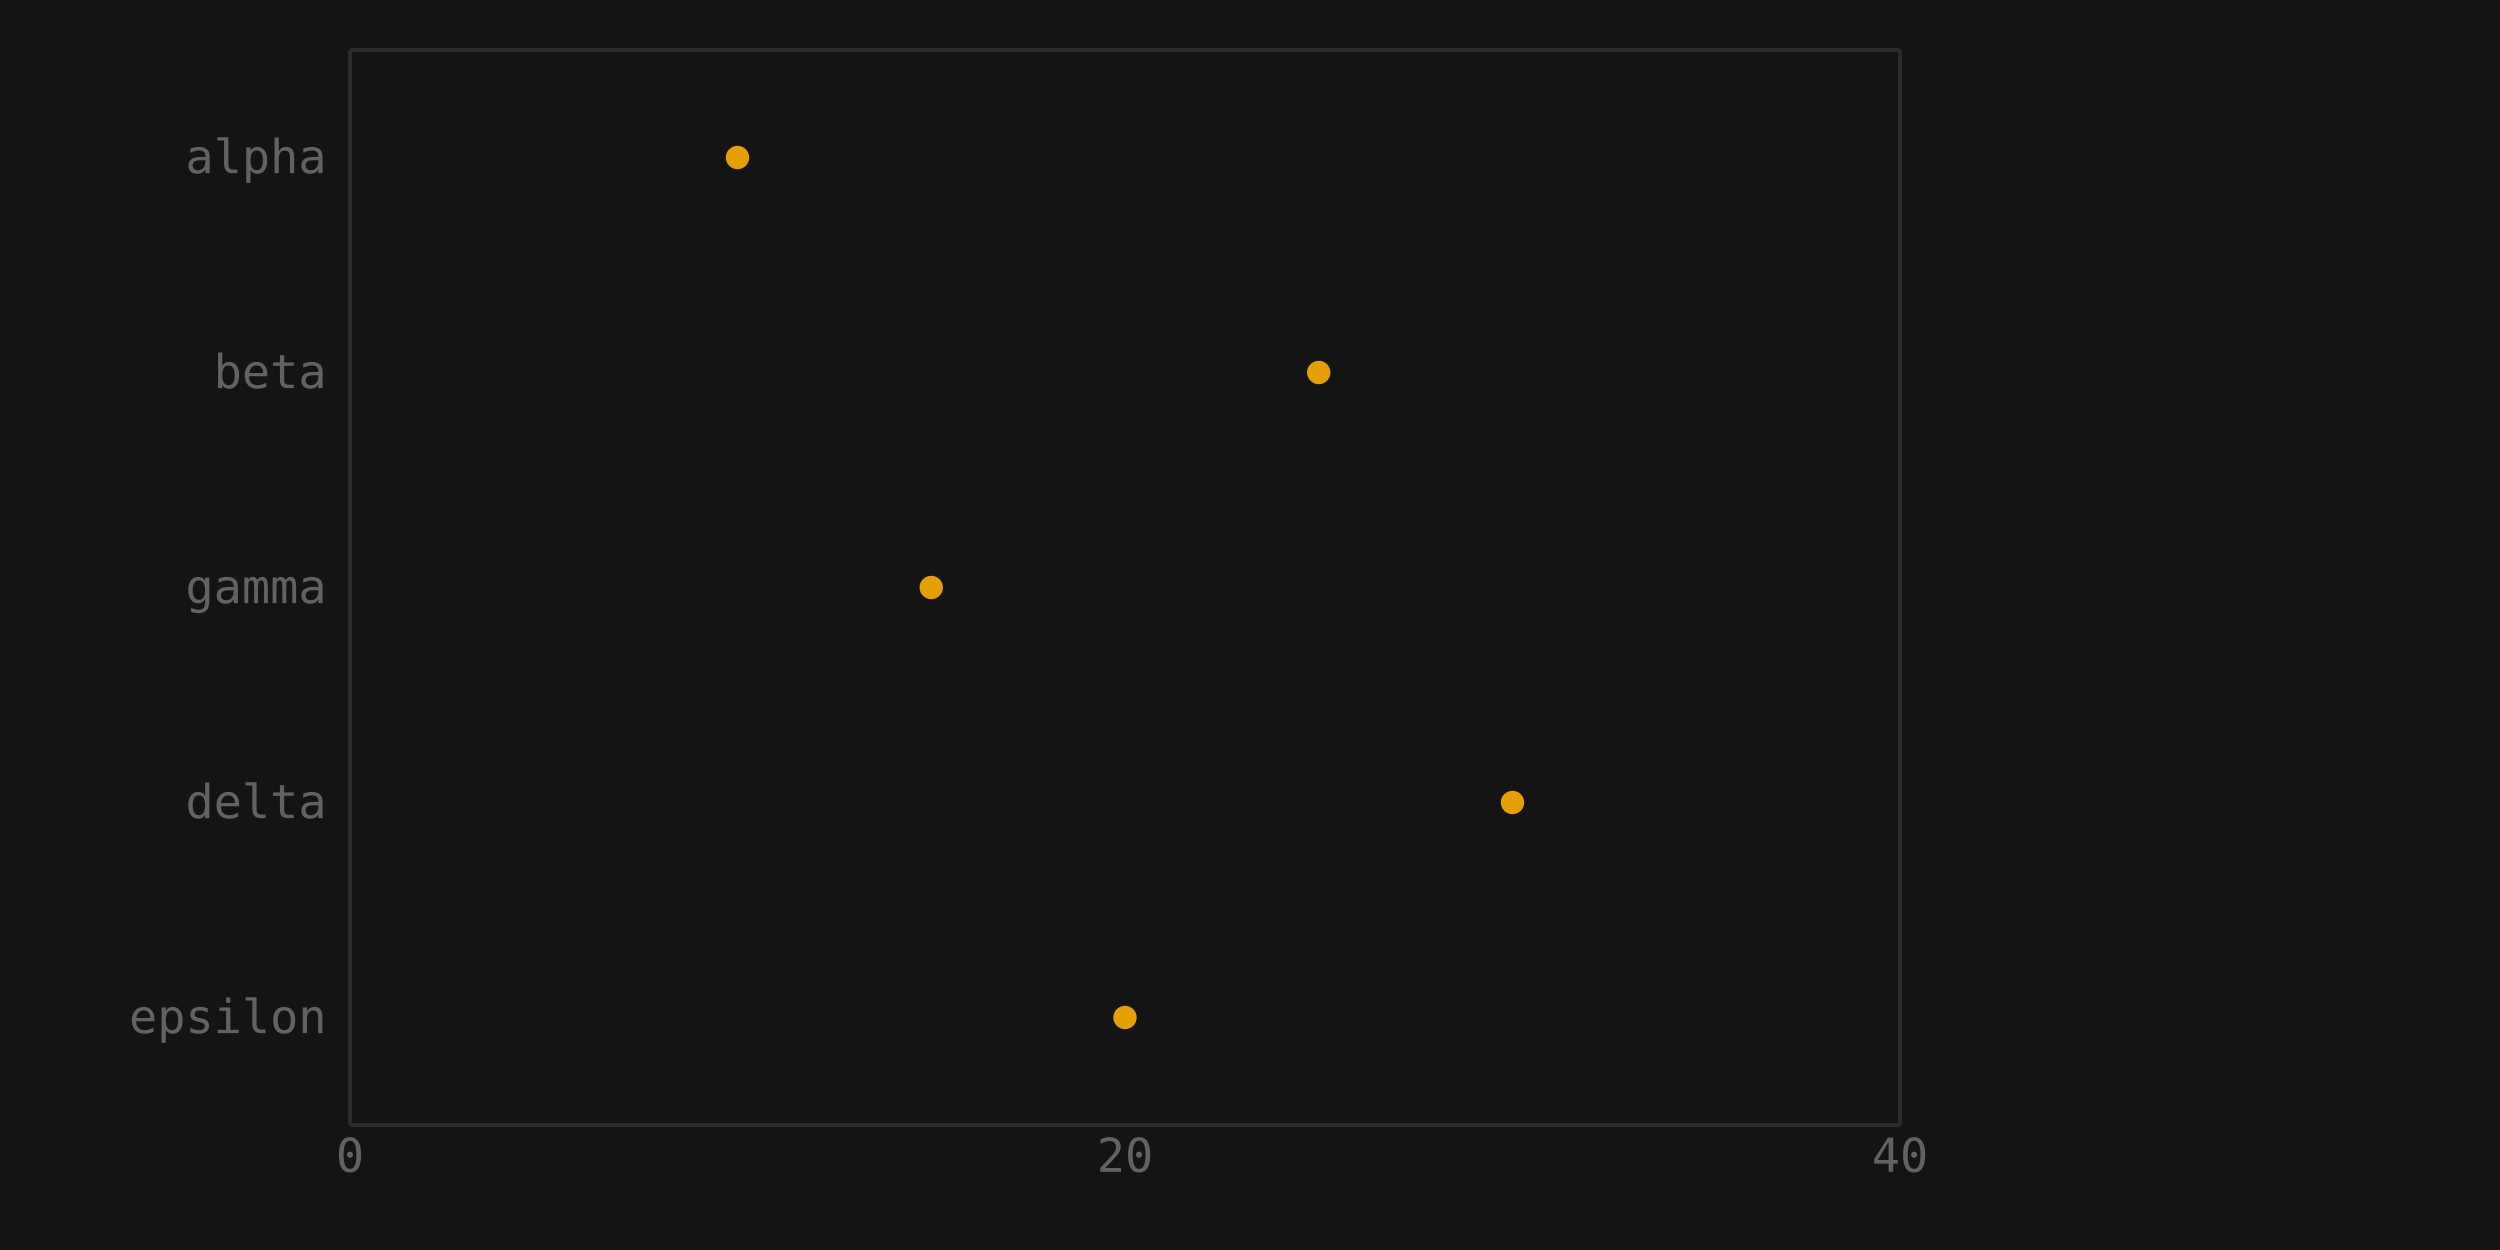
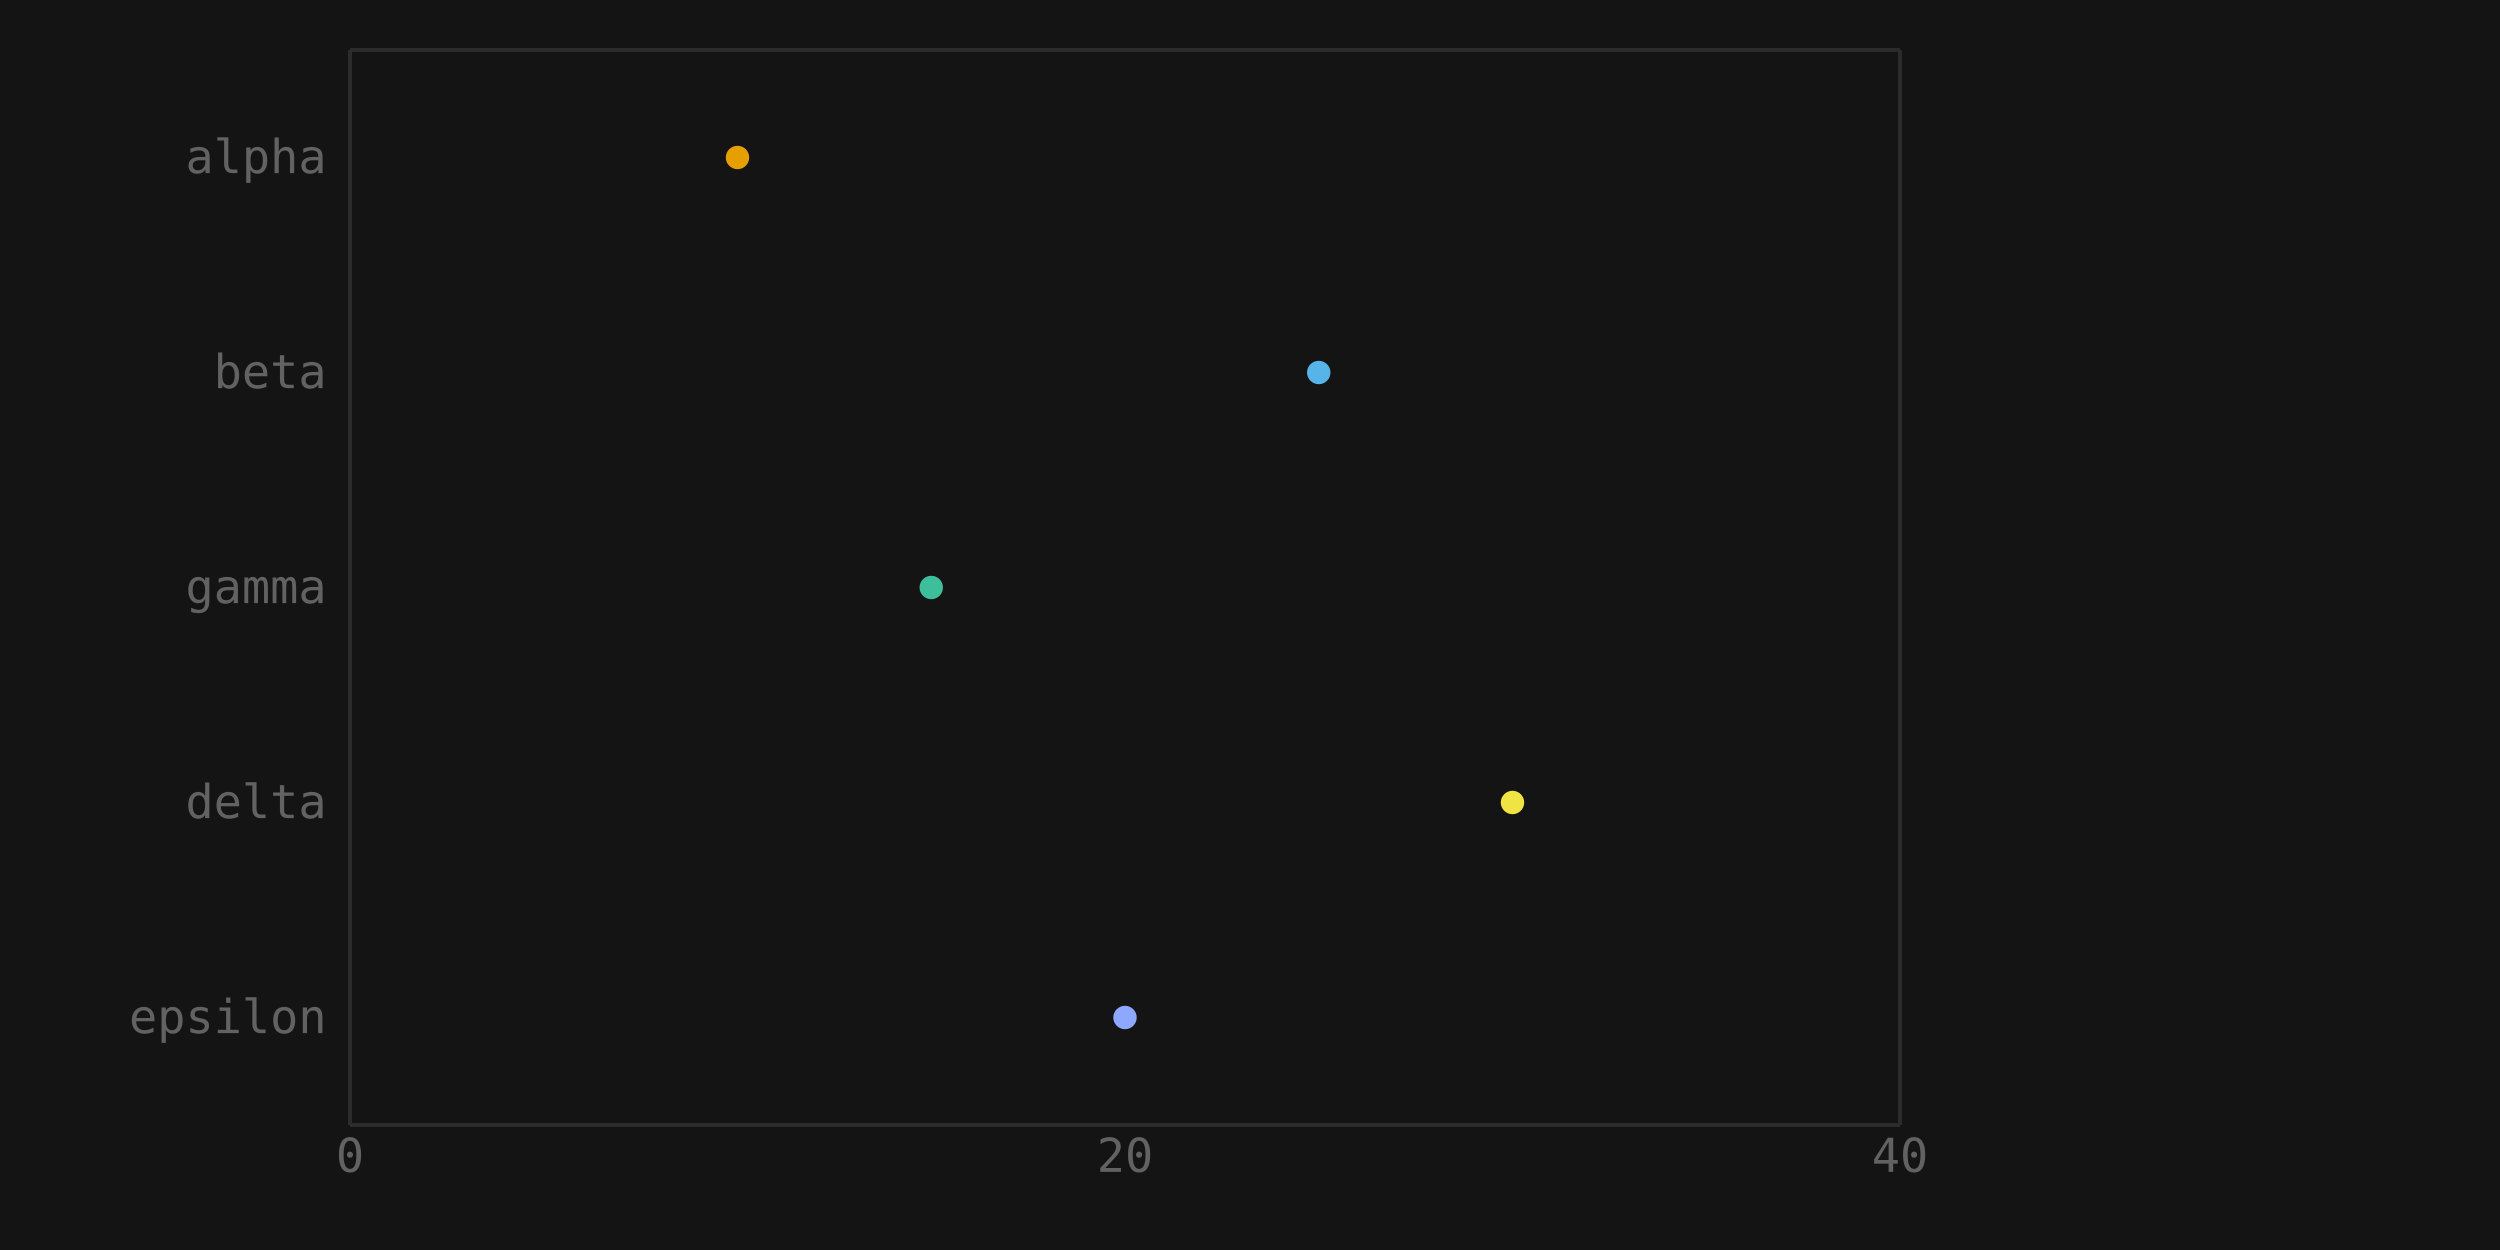
<svg xmlns="http://www.w3.org/2000/svg" viewBox="0 0 640 320" width="640" height="320">
  <rect width="100%" height="100%" fill="#141414" />
  <line x1="89.6" y1="12.8" x2="89.6" y2="288" stroke="#2c2c2c" stroke-width="1" />
  <line x1="89.6" y1="288" x2="486.4" y2="288" stroke="#2c2c2c" stroke-width="1" />
  <line x1="486.4" y1="12.8" x2="486.4" y2="288" stroke="#2c2c2c" stroke-width="1" />
  <line x1="89.6" y1="12.8" x2="486.4" y2="12.8" stroke="#2c2c2c" stroke-width="1" />
  <text x="89.6" y="300" text-anchor="middle" font-size="12" font-family="monospace" fill="#626262">0</text>
  <text x="288" y="300" text-anchor="middle" font-size="12" font-family="monospace" fill="#626262">20</text>
  <text x="486.4" y="300" text-anchor="middle" font-size="12" font-family="monospace" fill="#626262">40</text>
  <clipPath id="isvgb-0">
    <rect x="0" y="28.32" width="83.6" height="24" />
  </clipPath>
  <text x="83.6" y="44.32" text-anchor="end" clip-path="url(#isvgb-0)" font-size="12" font-family="monospace" fill="#626262">alpha</text>
  <clipPath id="isvgb-1">
    <rect x="0" y="83.36" width="83.6" height="24" />
  </clipPath>
  <text x="83.6" y="99.36" text-anchor="end" clip-path="url(#isvgb-1)" font-size="12" font-family="monospace" fill="#626262">beta</text>
  <clipPath id="isvgb-2">
    <rect x="0" y="138.4" width="83.6" height="24" />
  </clipPath>
  <text x="83.6" y="154.4" text-anchor="end" clip-path="url(#isvgb-2)" font-size="12" font-family="monospace" fill="#626262">gamma</text>
  <clipPath id="isvgb-3">
    <rect x="0" y="193.44" width="83.6" height="24" />
  </clipPath>
  <text x="83.6" y="209.44" text-anchor="end" clip-path="url(#isvgb-3)" font-size="12" font-family="monospace" fill="#626262">delta</text>
  <clipPath id="isvgb-4">
    <rect x="0" y="248.48" width="83.6" height="24" />
  </clipPath>
  <text x="83.6" y="264.48" text-anchor="end" clip-path="url(#isvgb-4)" font-size="12" font-family="monospace" fill="#626262">epsilon</text>
  <circle cx="188.8" cy="40.32" r="3" fill="#e69f00" />
-   <circle cx="337.6" cy="95.36" r="3" fill="#e69f00" />
-   <circle cx="238.4" cy="150.4" r="3" fill="#e69f00" />
-   <circle cx="387.2" cy="205.44" r="3" fill="#e69f00" />
-   <circle cx="288" cy="260.48" r="3" fill="#e69f00" />
+   <circle cx="337.6" cy="95.36" r="3" fill="#56b4e9" />
+   <circle cx="238.4" cy="150.4" r="3" fill="#3cbf9a" />
+   <circle cx="387.2" cy="205.44" r="3" fill="#f0e442" />
+   <circle cx="288" cy="260.48" r="3" fill="#8fa8ff" />
</svg>
